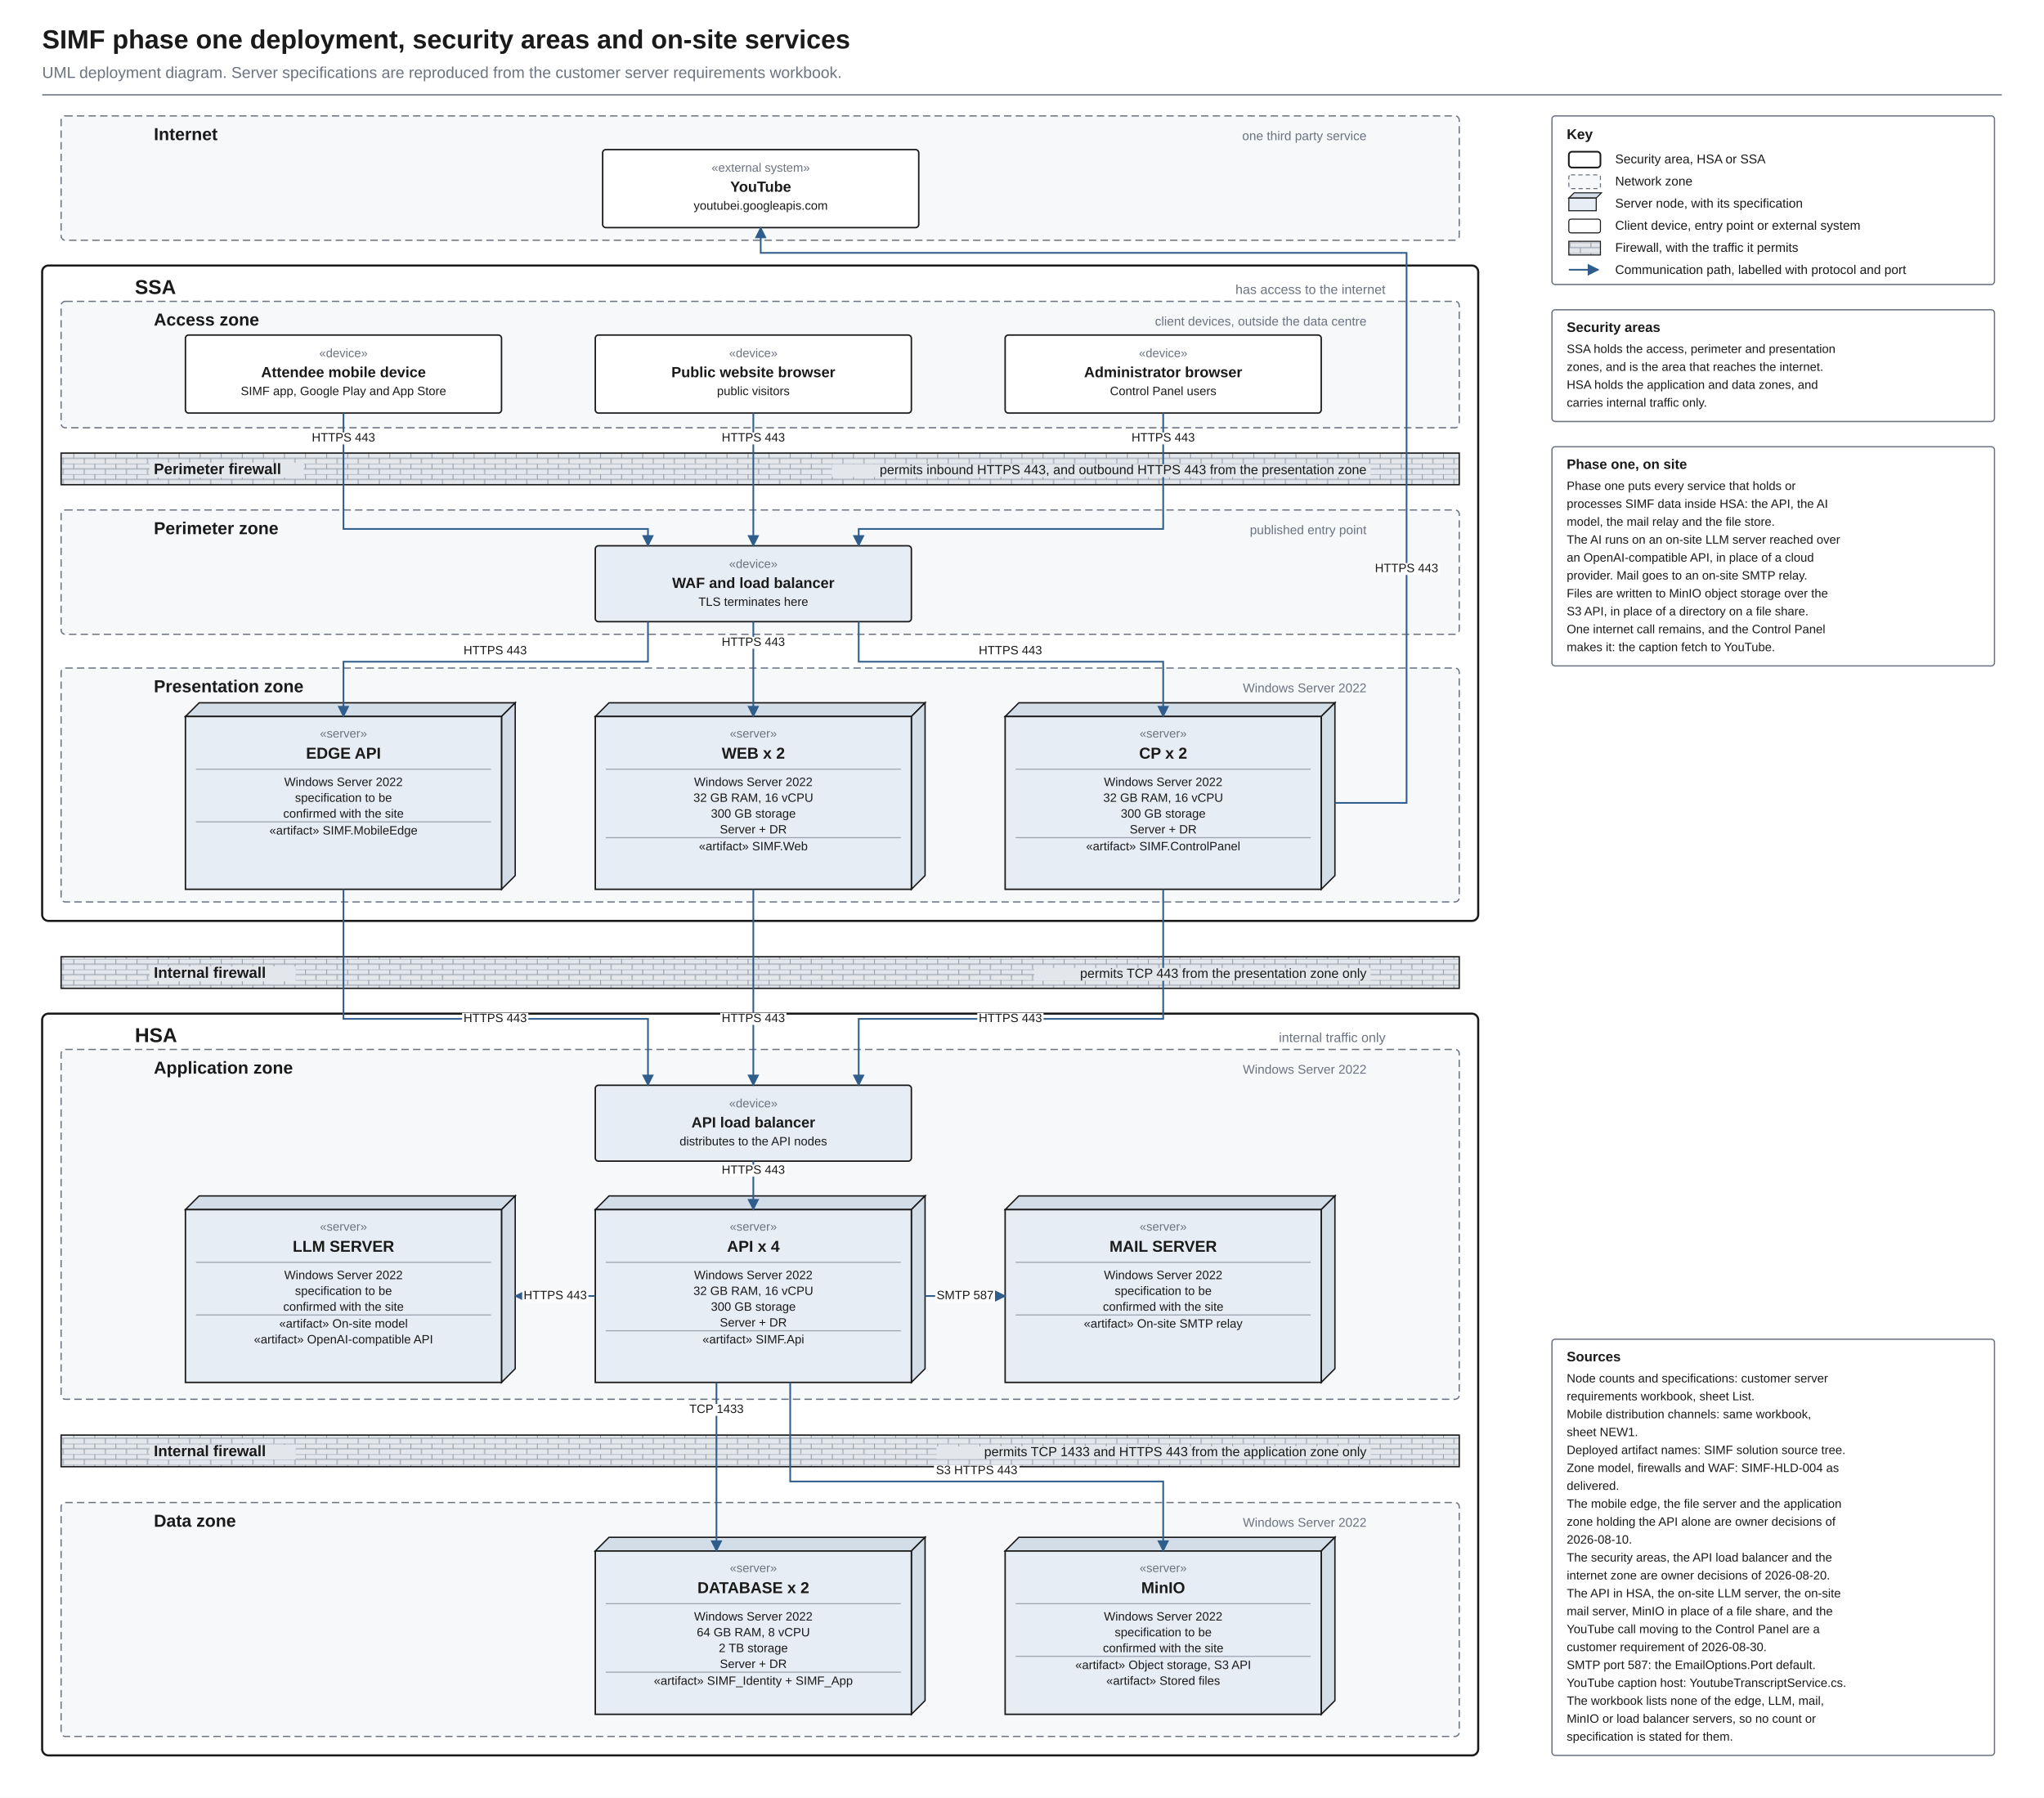
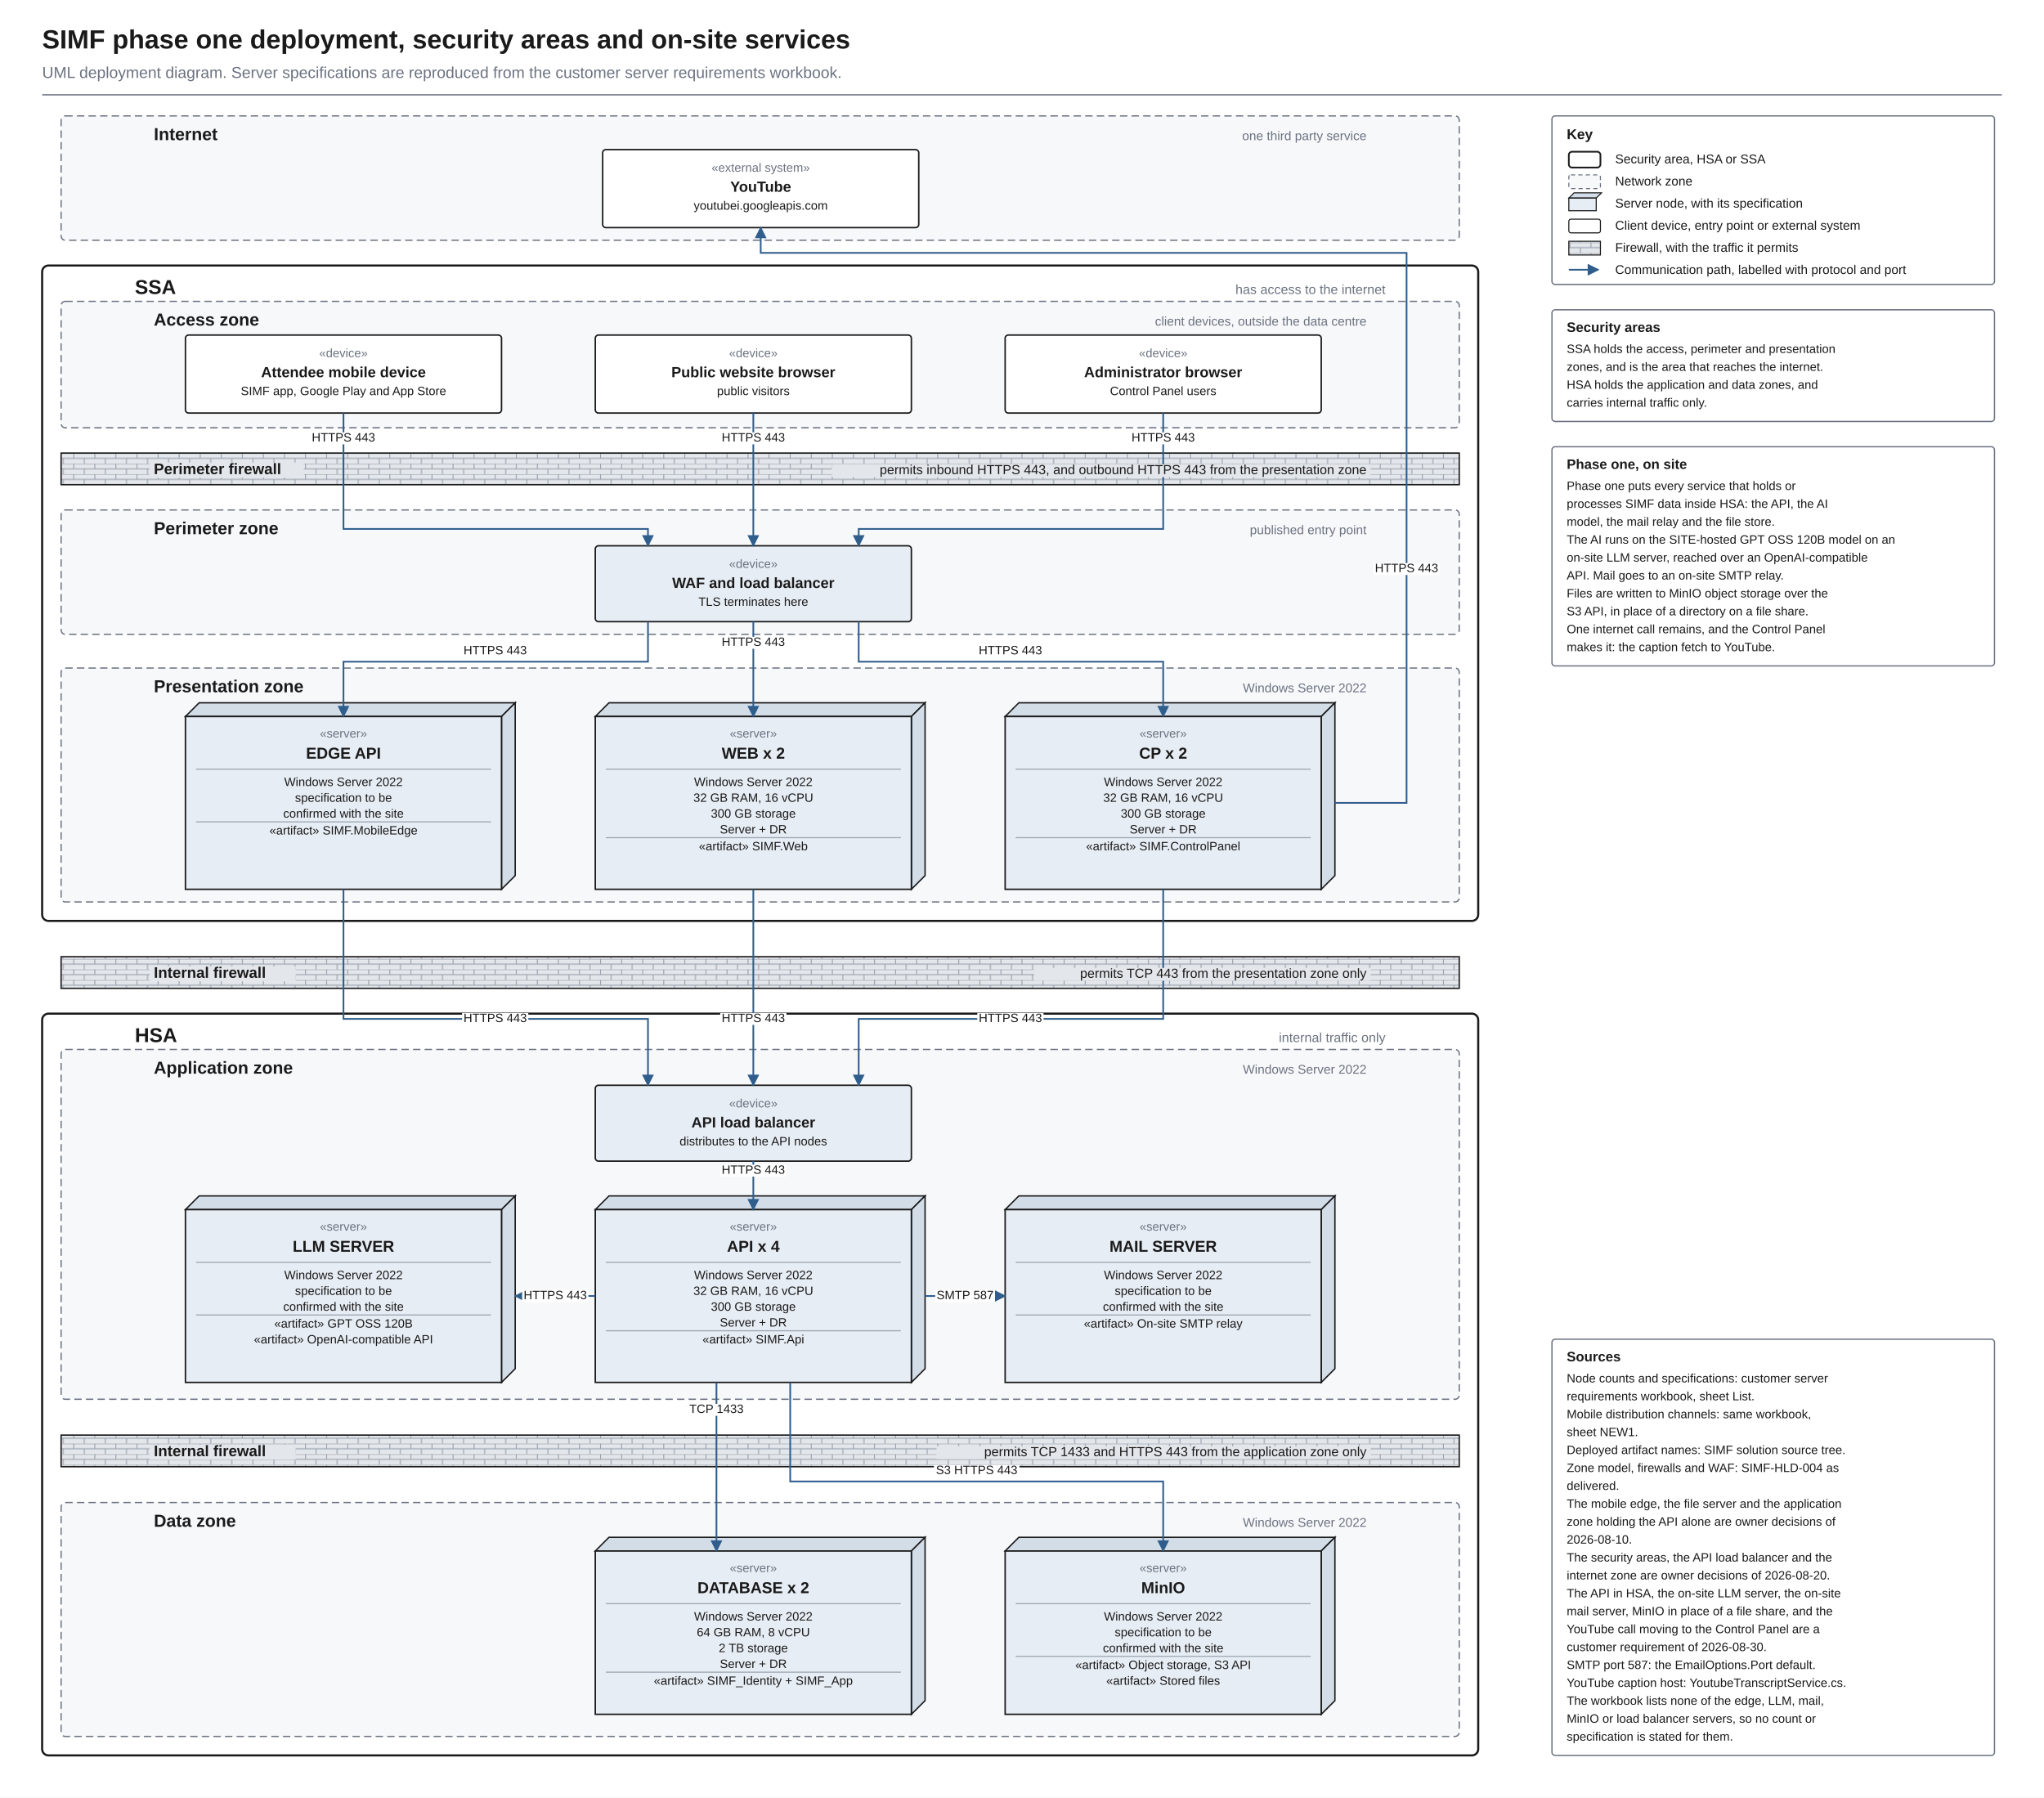
<svg xmlns="http://www.w3.org/2000/svg" width="1940" height="1706" viewBox="0 0 1940 1706">
  <defs>
    <marker id="ar" viewBox="0 0 10 10" refX="9" refY="5" markerWidth="7" markerHeight="7" orient="auto-start-reverse">
      <path d="M 0 0 L 10 5 L 0 10 z" fill="#2F5D8C" />
    </marker>
    <marker id="ai" viewBox="0 0 10 10" refX="9" refY="5" markerWidth="7" markerHeight="7" orient="auto-start-reverse">
      <path d="M 0 0 L 10 5 L 0 10 z" fill="#1A1A1A" />
    </marker>
    <pattern id="brick" width="20" height="10" patternUnits="userSpaceOnUse">
      <rect width="20" height="10" fill="#E3E6EA" />
      <path d="M0 0 H20 M0 5 H20 M10 0 V5 M0 5 V10 M20 5 V10" stroke="#9CA3AF" stroke-width="0.9" fill="none" />
    </pattern>
  </defs>
  <rect x="0" y="0" width="1940" height="1706" fill="#FFFFFF" />
  <text x="40" y="46" font-family="Segoe UI, Calibri, Arial, sans-serif" font-size="25" fill="#1A1A1A" font-weight="600" text-anchor="start">SIMF phase one deployment, security areas and on-site services</text>
  <text x="40" y="74" font-family="Segoe UI, Calibri, Arial, sans-serif" font-size="15" fill="#6B7280" text-anchor="start">UML deployment diagram.  Server specifications are reproduced from the customer server requirements workbook.</text>
  <line x1="40" y1="90" x2="1900" y2="90" stroke="#6B7280" stroke-width="1.2" />
  <rect x="58" y="110" width="1327" height="118" rx="4" fill="#F7F8FA" stroke="#6B7280" stroke-width="1.2" stroke-dasharray="7 4" />
  <text x="146" y="133" font-family="Segoe UI, Calibri, Arial, sans-serif" font-size="16.5" fill="#1A1A1A" font-weight="700" text-anchor="start">Internet</text>
  <text x="1297" y="133" font-family="Segoe UI, Calibri, Arial, sans-serif" font-size="12" fill="#6B7280" text-anchor="end">one third party service</text>
  <rect x="572" y="142" width="300" height="74" rx="3" fill="#FFFFFF" stroke="#1A1A1A" stroke-width="1.4" />
  <text x="722.0" y="163" font-family="Segoe UI, Calibri, Arial, sans-serif" font-size="11.5" fill="#6B7280" text-anchor="middle">«external system»</text>
  <text x="722.0" y="182" font-family="Segoe UI, Calibri, Arial, sans-serif" font-size="14" fill="#1A1A1A" font-weight="600" text-anchor="middle">YouTube</text>
  <text x="722.0" y="199" font-family="Segoe UI, Calibri, Arial, sans-serif" font-size="11.5" fill="#1A1A1A" text-anchor="middle">youtubei.googleapis.com</text>
  <rect x="40" y="252" width="1363" height="622" rx="6" fill="none" stroke="#1A1A1A" stroke-width="2" />
  <rect x="58" y="286" width="1327" height="120" rx="4" fill="#F7F8FA" stroke="#6B7280" stroke-width="1.2" stroke-dasharray="7 4" />
  <text x="146" y="309" font-family="Segoe UI, Calibri, Arial, sans-serif" font-size="16.5" fill="#1A1A1A" font-weight="700" text-anchor="start">Access zone</text>
  <text x="1297" y="309" font-family="Segoe UI, Calibri, Arial, sans-serif" font-size="12" fill="#6B7280" text-anchor="end">client devices, outside the data centre</text>
  <rect x="176" y="318" width="300" height="74" rx="3" fill="#FFFFFF" stroke="#1A1A1A" stroke-width="1.4" />
  <text x="326.0" y="339" font-family="Segoe UI, Calibri, Arial, sans-serif" font-size="11.5" fill="#6B7280" text-anchor="middle">«device»</text>
  <text x="326.0" y="358" font-family="Segoe UI, Calibri, Arial, sans-serif" font-size="14" fill="#1A1A1A" font-weight="600" text-anchor="middle">Attendee mobile device</text>
  <text x="326.0" y="375" font-family="Segoe UI, Calibri, Arial, sans-serif" font-size="11.5" fill="#1A1A1A" text-anchor="middle">SIMF app, Google Play and App Store</text>
  <rect x="565" y="318" width="300" height="74" rx="3" fill="#FFFFFF" stroke="#1A1A1A" stroke-width="1.4" />
  <text x="715.0" y="339" font-family="Segoe UI, Calibri, Arial, sans-serif" font-size="11.5" fill="#6B7280" text-anchor="middle">«device»</text>
  <text x="715.0" y="358" font-family="Segoe UI, Calibri, Arial, sans-serif" font-size="14" fill="#1A1A1A" font-weight="600" text-anchor="middle">Public website browser</text>
  <text x="715.0" y="375" font-family="Segoe UI, Calibri, Arial, sans-serif" font-size="11.5" fill="#1A1A1A" text-anchor="middle">public visitors</text>
  <rect x="954" y="318" width="300" height="74" rx="3" fill="#FFFFFF" stroke="#1A1A1A" stroke-width="1.4" />
  <text x="1104.0" y="339" font-family="Segoe UI, Calibri, Arial, sans-serif" font-size="11.5" fill="#6B7280" text-anchor="middle">«device»</text>
  <text x="1104.0" y="358" font-family="Segoe UI, Calibri, Arial, sans-serif" font-size="14" fill="#1A1A1A" font-weight="600" text-anchor="middle">Administrator browser</text>
  <text x="1104.0" y="375" font-family="Segoe UI, Calibri, Arial, sans-serif" font-size="11.5" fill="#1A1A1A" text-anchor="middle">Control Panel users</text>
  <rect x="58" y="430" width="1327" height="30" fill="url(#brick)" stroke="#1A1A1A" stroke-width="1.3" />
  <rect x="58" y="484" width="1327" height="118" rx="4" fill="#F7F8FA" stroke="#6B7280" stroke-width="1.2" stroke-dasharray="7 4" />
  <text x="146" y="507" font-family="Segoe UI, Calibri, Arial, sans-serif" font-size="16.5" fill="#1A1A1A" font-weight="700" text-anchor="start">Perimeter zone</text>
  <text x="1297" y="507" font-family="Segoe UI, Calibri, Arial, sans-serif" font-size="12" fill="#6B7280" text-anchor="end">published entry point</text>
  <rect x="565" y="518" width="300" height="72" rx="3" fill="#E7EDF4" stroke="#1A1A1A" stroke-width="1.4" />
  <text x="715.0" y="539" font-family="Segoe UI, Calibri, Arial, sans-serif" font-size="11.5" fill="#6B7280" text-anchor="middle">«device»</text>
  <text x="715.0" y="558" font-family="Segoe UI, Calibri, Arial, sans-serif" font-size="14" fill="#1A1A1A" font-weight="600" text-anchor="middle">WAF and load balancer</text>
  <text x="715.0" y="575" font-family="Segoe UI, Calibri, Arial, sans-serif" font-size="11.5" fill="#1A1A1A" text-anchor="middle">TLS terminates here</text>
  <rect x="58" y="634" width="1327" height="222" rx="4" fill="#F7F8FA" stroke="#6B7280" stroke-width="1.2" stroke-dasharray="7 4" />
  <text x="146" y="657" font-family="Segoe UI, Calibri, Arial, sans-serif" font-size="16.5" fill="#1A1A1A" font-weight="700" text-anchor="start">Presentation zone</text>
  <text x="1297" y="657" font-family="Segoe UI, Calibri, Arial, sans-serif" font-size="12" fill="#6B7280" text-anchor="end">Windows Server 2022</text>
  <polygon points="176,680 189,667 489,667 476,680" fill="#D3DDE8" stroke="#1A1A1A" stroke-width="1.3" />
  <polygon points="476,680 489,667 489,831 476,844" fill="#D3DDE8" stroke="#1A1A1A" stroke-width="1.3" />
  <rect x="176" y="680" width="300" height="164" fill="#E7EDF4" stroke="#1A1A1A" stroke-width="1.4" />
  <text x="326.0" y="700" font-family="Segoe UI, Calibri, Arial, sans-serif" font-size="11.5" fill="#6B7280" text-anchor="middle">«server»</text>
  <text x="326.0" y="720" font-family="Segoe UI, Calibri, Arial, sans-serif" font-size="15" fill="#1A1A1A" font-weight="600" text-anchor="middle">EDGE API</text>
  <line x1="186" y1="730" x2="466" y2="730" stroke="#9CA3AF" stroke-width="1" />
  <text x="326.0" y="746" font-family="Segoe UI, Calibri, Arial, sans-serif" font-size="11.5" fill="#1A1A1A" text-anchor="middle">Windows Server 2022</text>
  <text x="326.0" y="761" font-family="Segoe UI, Calibri, Arial, sans-serif" font-size="11.5" fill="#1A1A1A" text-anchor="middle">specification to be</text>
  <text x="326.0" y="776" font-family="Segoe UI, Calibri, Arial, sans-serif" font-size="11.5" fill="#1A1A1A" text-anchor="middle">confirmed with the site</text>
  <line x1="186" y1="780" x2="466" y2="780" stroke="#9CA3AF" stroke-width="1" />
  <text x="326.0" y="792" font-family="Segoe UI, Calibri, Arial, sans-serif" font-size="11.5" fill="#1A1A1A" text-anchor="middle">«artifact»  SIMF.MobileEdge</text>
  <polygon points="565,680 578,667 878,667 865,680" fill="#D3DDE8" stroke="#1A1A1A" stroke-width="1.3" />
  <polygon points="865,680 878,667 878,831 865,844" fill="#D3DDE8" stroke="#1A1A1A" stroke-width="1.3" />
  <rect x="565" y="680" width="300" height="164" fill="#E7EDF4" stroke="#1A1A1A" stroke-width="1.4" />
  <text x="715.0" y="700" font-family="Segoe UI, Calibri, Arial, sans-serif" font-size="11.5" fill="#6B7280" text-anchor="middle">«server»</text>
  <text x="715.0" y="720" font-family="Segoe UI, Calibri, Arial, sans-serif" font-size="15" fill="#1A1A1A" font-weight="600" text-anchor="middle">WEB   x 2</text>
  <line x1="575" y1="730" x2="855" y2="730" stroke="#9CA3AF" stroke-width="1" />
  <text x="715.0" y="746" font-family="Segoe UI, Calibri, Arial, sans-serif" font-size="11.5" fill="#1A1A1A" text-anchor="middle">Windows Server 2022</text>
  <text x="715.0" y="761" font-family="Segoe UI, Calibri, Arial, sans-serif" font-size="11.5" fill="#1A1A1A" text-anchor="middle">32 GB RAM, 16 vCPU</text>
  <text x="715.0" y="776" font-family="Segoe UI, Calibri, Arial, sans-serif" font-size="11.5" fill="#1A1A1A" text-anchor="middle">300 GB storage</text>
  <text x="715.0" y="791" font-family="Segoe UI, Calibri, Arial, sans-serif" font-size="11.5" fill="#1A1A1A" text-anchor="middle">Server + DR</text>
  <line x1="575" y1="795" x2="855" y2="795" stroke="#9CA3AF" stroke-width="1" />
  <text x="715.0" y="807" font-family="Segoe UI, Calibri, Arial, sans-serif" font-size="11.5" fill="#1A1A1A" text-anchor="middle">«artifact»  SIMF.Web</text>
  <polygon points="954,680 967,667 1267,667 1254,680" fill="#D3DDE8" stroke="#1A1A1A" stroke-width="1.3" />
  <polygon points="1254,680 1267,667 1267,831 1254,844" fill="#D3DDE8" stroke="#1A1A1A" stroke-width="1.3" />
  <rect x="954" y="680" width="300" height="164" fill="#E7EDF4" stroke="#1A1A1A" stroke-width="1.4" />
  <text x="1104.0" y="700" font-family="Segoe UI, Calibri, Arial, sans-serif" font-size="11.5" fill="#6B7280" text-anchor="middle">«server»</text>
  <text x="1104.0" y="720" font-family="Segoe UI, Calibri, Arial, sans-serif" font-size="15" fill="#1A1A1A" font-weight="600" text-anchor="middle">CP   x 2</text>
  <line x1="964" y1="730" x2="1244" y2="730" stroke="#9CA3AF" stroke-width="1" />
  <text x="1104.0" y="746" font-family="Segoe UI, Calibri, Arial, sans-serif" font-size="11.5" fill="#1A1A1A" text-anchor="middle">Windows Server 2022</text>
  <text x="1104.0" y="761" font-family="Segoe UI, Calibri, Arial, sans-serif" font-size="11.5" fill="#1A1A1A" text-anchor="middle">32 GB RAM, 16 vCPU</text>
  <text x="1104.0" y="776" font-family="Segoe UI, Calibri, Arial, sans-serif" font-size="11.5" fill="#1A1A1A" text-anchor="middle">300 GB storage</text>
  <text x="1104.0" y="791" font-family="Segoe UI, Calibri, Arial, sans-serif" font-size="11.5" fill="#1A1A1A" text-anchor="middle">Server + DR</text>
  <line x1="964" y1="795" x2="1244" y2="795" stroke="#9CA3AF" stroke-width="1" />
  <text x="1104.0" y="807" font-family="Segoe UI, Calibri, Arial, sans-serif" font-size="11.5" fill="#1A1A1A" text-anchor="middle">«artifact»  SIMF.ControlPanel</text>
  <rect x="58" y="908" width="1327" height="30" fill="url(#brick)" stroke="#1A1A1A" stroke-width="1.3" />
  <rect x="40" y="962" width="1363" height="704" rx="6" fill="none" stroke="#1A1A1A" stroke-width="2" />
  <rect x="58" y="996" width="1327" height="332" rx="4" fill="#F7F8FA" stroke="#6B7280" stroke-width="1.2" stroke-dasharray="7 4" />
  <text x="146" y="1019" font-family="Segoe UI, Calibri, Arial, sans-serif" font-size="16.5" fill="#1A1A1A" font-weight="700" text-anchor="start">Application zone</text>
  <text x="1297" y="1019" font-family="Segoe UI, Calibri, Arial, sans-serif" font-size="12" fill="#6B7280" text-anchor="end">Windows Server 2022</text>
  <rect x="565" y="1030" width="300" height="72" rx="3" fill="#E7EDF4" stroke="#1A1A1A" stroke-width="1.4" />
  <text x="715.0" y="1051" font-family="Segoe UI, Calibri, Arial, sans-serif" font-size="11.5" fill="#6B7280" text-anchor="middle">«device»</text>
  <text x="715.0" y="1070" font-family="Segoe UI, Calibri, Arial, sans-serif" font-size="14" fill="#1A1A1A" font-weight="600" text-anchor="middle">API load balancer</text>
  <text x="715.0" y="1087" font-family="Segoe UI, Calibri, Arial, sans-serif" font-size="11.5" fill="#1A1A1A" text-anchor="middle">distributes to the API nodes</text>
  <polygon points="176,1148 189,1135 489,1135 476,1148" fill="#D3DDE8" stroke="#1A1A1A" stroke-width="1.3" />
  <polygon points="476,1148 489,1135 489,1299 476,1312" fill="#D3DDE8" stroke="#1A1A1A" stroke-width="1.3" />
  <rect x="176" y="1148" width="300" height="164" fill="#E7EDF4" stroke="#1A1A1A" stroke-width="1.4" />
  <text x="326.0" y="1168" font-family="Segoe UI, Calibri, Arial, sans-serif" font-size="11.5" fill="#6B7280" text-anchor="middle">«server»</text>
  <text x="326.0" y="1188" font-family="Segoe UI, Calibri, Arial, sans-serif" font-size="15" fill="#1A1A1A" font-weight="600" text-anchor="middle">LLM SERVER</text>
  <line x1="186" y1="1198" x2="466" y2="1198" stroke="#9CA3AF" stroke-width="1" />
  <text x="326.0" y="1214" font-family="Segoe UI, Calibri, Arial, sans-serif" font-size="11.5" fill="#1A1A1A" text-anchor="middle">Windows Server 2022</text>
  <text x="326.0" y="1229" font-family="Segoe UI, Calibri, Arial, sans-serif" font-size="11.5" fill="#1A1A1A" text-anchor="middle">specification to be</text>
  <text x="326.0" y="1244" font-family="Segoe UI, Calibri, Arial, sans-serif" font-size="11.5" fill="#1A1A1A" text-anchor="middle">confirmed with the site</text>
  <line x1="186" y1="1248" x2="466" y2="1248" stroke="#9CA3AF" stroke-width="1" />
-   <text x="326.0" y="1260" font-family="Segoe UI, Calibri, Arial, sans-serif" font-size="11.5" fill="#1A1A1A" text-anchor="middle">«artifact»  On-site model</text>
+   <text x="326.0" y="1260" font-family="Segoe UI, Calibri, Arial, sans-serif" font-size="11.5" fill="#1A1A1A" text-anchor="middle">«artifact»  GPT OSS 120B</text>
  <text x="326.0" y="1275" font-family="Segoe UI, Calibri, Arial, sans-serif" font-size="11.5" fill="#1A1A1A" text-anchor="middle">«artifact»  OpenAI-compatible API</text>
  <polygon points="565,1148 578,1135 878,1135 865,1148" fill="#D3DDE8" stroke="#1A1A1A" stroke-width="1.3" />
  <polygon points="865,1148 878,1135 878,1299 865,1312" fill="#D3DDE8" stroke="#1A1A1A" stroke-width="1.3" />
  <rect x="565" y="1148" width="300" height="164" fill="#E7EDF4" stroke="#1A1A1A" stroke-width="1.4" />
  <text x="715.0" y="1168" font-family="Segoe UI, Calibri, Arial, sans-serif" font-size="11.5" fill="#6B7280" text-anchor="middle">«server»</text>
  <text x="715.0" y="1188" font-family="Segoe UI, Calibri, Arial, sans-serif" font-size="15" fill="#1A1A1A" font-weight="600" text-anchor="middle">API   x 4</text>
  <line x1="575" y1="1198" x2="855" y2="1198" stroke="#9CA3AF" stroke-width="1" />
  <text x="715.0" y="1214" font-family="Segoe UI, Calibri, Arial, sans-serif" font-size="11.5" fill="#1A1A1A" text-anchor="middle">Windows Server 2022</text>
  <text x="715.0" y="1229" font-family="Segoe UI, Calibri, Arial, sans-serif" font-size="11.5" fill="#1A1A1A" text-anchor="middle">32 GB RAM, 16 vCPU</text>
  <text x="715.0" y="1244" font-family="Segoe UI, Calibri, Arial, sans-serif" font-size="11.5" fill="#1A1A1A" text-anchor="middle">300 GB storage</text>
  <text x="715.0" y="1259" font-family="Segoe UI, Calibri, Arial, sans-serif" font-size="11.5" fill="#1A1A1A" text-anchor="middle">Server + DR</text>
  <line x1="575" y1="1263" x2="855" y2="1263" stroke="#9CA3AF" stroke-width="1" />
  <text x="715.0" y="1275" font-family="Segoe UI, Calibri, Arial, sans-serif" font-size="11.5" fill="#1A1A1A" text-anchor="middle">«artifact»  SIMF.Api</text>
  <polygon points="954,1148 967,1135 1267,1135 1254,1148" fill="#D3DDE8" stroke="#1A1A1A" stroke-width="1.3" />
  <polygon points="1254,1148 1267,1135 1267,1299 1254,1312" fill="#D3DDE8" stroke="#1A1A1A" stroke-width="1.3" />
  <rect x="954" y="1148" width="300" height="164" fill="#E7EDF4" stroke="#1A1A1A" stroke-width="1.4" />
  <text x="1104.0" y="1168" font-family="Segoe UI, Calibri, Arial, sans-serif" font-size="11.5" fill="#6B7280" text-anchor="middle">«server»</text>
  <text x="1104.0" y="1188" font-family="Segoe UI, Calibri, Arial, sans-serif" font-size="15" fill="#1A1A1A" font-weight="600" text-anchor="middle">MAIL SERVER</text>
  <line x1="964" y1="1198" x2="1244" y2="1198" stroke="#9CA3AF" stroke-width="1" />
  <text x="1104.0" y="1214" font-family="Segoe UI, Calibri, Arial, sans-serif" font-size="11.5" fill="#1A1A1A" text-anchor="middle">Windows Server 2022</text>
  <text x="1104.0" y="1229" font-family="Segoe UI, Calibri, Arial, sans-serif" font-size="11.5" fill="#1A1A1A" text-anchor="middle">specification to be</text>
  <text x="1104.0" y="1244" font-family="Segoe UI, Calibri, Arial, sans-serif" font-size="11.5" fill="#1A1A1A" text-anchor="middle">confirmed with the site</text>
  <line x1="964" y1="1248" x2="1244" y2="1248" stroke="#9CA3AF" stroke-width="1" />
  <text x="1104.0" y="1260" font-family="Segoe UI, Calibri, Arial, sans-serif" font-size="11.5" fill="#1A1A1A" text-anchor="middle">«artifact»  On-site SMTP relay</text>
  <rect x="58" y="1362" width="1327" height="30" fill="url(#brick)" stroke="#1A1A1A" stroke-width="1.3" />
  <rect x="58" y="1426" width="1327" height="222" rx="4" fill="#F7F8FA" stroke="#6B7280" stroke-width="1.2" stroke-dasharray="7 4" />
  <text x="146" y="1449" font-family="Segoe UI, Calibri, Arial, sans-serif" font-size="16.5" fill="#1A1A1A" font-weight="700" text-anchor="start">Data zone</text>
  <text x="1297" y="1449" font-family="Segoe UI, Calibri, Arial, sans-serif" font-size="12" fill="#6B7280" text-anchor="end">Windows Server 2022</text>
  <polygon points="565,1472 578,1459 878,1459 865,1472" fill="#D3DDE8" stroke="#1A1A1A" stroke-width="1.3" />
  <polygon points="865,1472 878,1459 878,1614 865,1627" fill="#D3DDE8" stroke="#1A1A1A" stroke-width="1.3" />
  <rect x="565" y="1472" width="300" height="155" fill="#E7EDF4" stroke="#1A1A1A" stroke-width="1.4" />
  <text x="715.0" y="1492" font-family="Segoe UI, Calibri, Arial, sans-serif" font-size="11.5" fill="#6B7280" text-anchor="middle">«server»</text>
  <text x="715.0" y="1512" font-family="Segoe UI, Calibri, Arial, sans-serif" font-size="15" fill="#1A1A1A" font-weight="600" text-anchor="middle">DATABASE   x 2</text>
  <line x1="575" y1="1522" x2="855" y2="1522" stroke="#9CA3AF" stroke-width="1" />
  <text x="715.0" y="1538" font-family="Segoe UI, Calibri, Arial, sans-serif" font-size="11.5" fill="#1A1A1A" text-anchor="middle">Windows Server 2022</text>
  <text x="715.0" y="1553" font-family="Segoe UI, Calibri, Arial, sans-serif" font-size="11.5" fill="#1A1A1A" text-anchor="middle">64 GB RAM, 8 vCPU</text>
  <text x="715.0" y="1568" font-family="Segoe UI, Calibri, Arial, sans-serif" font-size="11.5" fill="#1A1A1A" text-anchor="middle">2 TB storage</text>
  <text x="715.0" y="1583" font-family="Segoe UI, Calibri, Arial, sans-serif" font-size="11.5" fill="#1A1A1A" text-anchor="middle">Server + DR</text>
  <line x1="575" y1="1587" x2="855" y2="1587" stroke="#9CA3AF" stroke-width="1" />
  <text x="715.0" y="1599" font-family="Segoe UI, Calibri, Arial, sans-serif" font-size="11.5" fill="#1A1A1A" text-anchor="middle">«artifact»  SIMF_Identity + SIMF_App</text>
  <polygon points="954,1472 967,1459 1267,1459 1254,1472" fill="#D3DDE8" stroke="#1A1A1A" stroke-width="1.3" />
  <polygon points="1254,1472 1267,1459 1267,1614 1254,1627" fill="#D3DDE8" stroke="#1A1A1A" stroke-width="1.3" />
  <rect x="954" y="1472" width="300" height="155" fill="#E7EDF4" stroke="#1A1A1A" stroke-width="1.4" />
  <text x="1104.0" y="1492" font-family="Segoe UI, Calibri, Arial, sans-serif" font-size="11.5" fill="#6B7280" text-anchor="middle">«server»</text>
  <text x="1104.0" y="1512" font-family="Segoe UI, Calibri, Arial, sans-serif" font-size="15" fill="#1A1A1A" font-weight="600" text-anchor="middle">MinIO</text>
  <line x1="964" y1="1522" x2="1244" y2="1522" stroke="#9CA3AF" stroke-width="1" />
  <text x="1104.0" y="1538" font-family="Segoe UI, Calibri, Arial, sans-serif" font-size="11.5" fill="#1A1A1A" text-anchor="middle">Windows Server 2022</text>
  <text x="1104.0" y="1553" font-family="Segoe UI, Calibri, Arial, sans-serif" font-size="11.5" fill="#1A1A1A" text-anchor="middle">specification to be</text>
  <text x="1104.0" y="1568" font-family="Segoe UI, Calibri, Arial, sans-serif" font-size="11.5" fill="#1A1A1A" text-anchor="middle">confirmed with the site</text>
  <line x1="964" y1="1572" x2="1244" y2="1572" stroke="#9CA3AF" stroke-width="1" />
  <text x="1104.0" y="1584" font-family="Segoe UI, Calibri, Arial, sans-serif" font-size="11.5" fill="#1A1A1A" text-anchor="middle">«artifact»  Object storage, S3 API</text>
  <text x="1104.0" y="1599" font-family="Segoe UI, Calibri, Arial, sans-serif" font-size="11.5" fill="#1A1A1A" text-anchor="middle">«artifact»  Stored files</text>
  <path d="M 326 392 L 326 502 L 615 502 L 615 518" fill="none" stroke="#2F5D8C" stroke-width="1.6" marker-end="url(#ar)" />
  <rect x="294.572" y="410.4" width="62.855" height="11.3" fill="#FFFFFF" stroke="none" />
  <text x="326" y="419" font-family="Segoe UI, Calibri, Arial, sans-serif" font-size="11.5" fill="#1A1A1A" text-anchor="middle">HTTPS 443</text>
  <path d="M 715 392 L 715 518" fill="none" stroke="#2F5D8C" stroke-width="1.6" marker-end="url(#ar)" />
  <rect x="683.572" y="410.4" width="62.855" height="11.3" fill="#FFFFFF" stroke="none" />
  <text x="715" y="419" font-family="Segoe UI, Calibri, Arial, sans-serif" font-size="11.5" fill="#1A1A1A" text-anchor="middle">HTTPS 443</text>
  <path d="M 1104 392 L 1104 502 L 815 502 L 815 518" fill="none" stroke="#2F5D8C" stroke-width="1.6" marker-end="url(#ar)" />
  <rect x="1072.572" y="410.4" width="62.855" height="11.3" fill="#FFFFFF" stroke="none" />
  <text x="1104" y="419" font-family="Segoe UI, Calibri, Arial, sans-serif" font-size="11.5" fill="#1A1A1A" text-anchor="middle">HTTPS 443</text>
  <path d="M 615 590 L 615 628 L 326 628 L 326 680" fill="none" stroke="#2F5D8C" stroke-width="1.6" marker-end="url(#ar)" />
  <rect x="438.572" y="612.4" width="62.855" height="11.3" fill="#FFFFFF" stroke="none" />
  <text x="470" y="621" font-family="Segoe UI, Calibri, Arial, sans-serif" font-size="11.5" fill="#1A1A1A" text-anchor="middle">HTTPS 443</text>
  <path d="M 715 590 L 715 680" fill="none" stroke="#2F5D8C" stroke-width="1.6" marker-end="url(#ar)" />
  <rect x="683.572" y="604.4" width="62.855" height="11.3" fill="#FFFFFF" stroke="none" />
  <text x="715" y="613" font-family="Segoe UI, Calibri, Arial, sans-serif" font-size="11.5" fill="#1A1A1A" text-anchor="middle">HTTPS 443</text>
  <path d="M 815 590 L 815 628 L 1104 628 L 1104 680" fill="none" stroke="#2F5D8C" stroke-width="1.6" marker-end="url(#ar)" />
  <rect x="927.572" y="612.4" width="62.855" height="11.3" fill="#FFFFFF" stroke="none" />
  <text x="959" y="621" font-family="Segoe UI, Calibri, Arial, sans-serif" font-size="11.5" fill="#1A1A1A" text-anchor="middle">HTTPS 443</text>
  <path d="M 1267 762 L 1335 762 L 1335 240 L 722 240 L 722 216" fill="none" stroke="#2F5D8C" stroke-width="1.6" marker-end="url(#ar)" />
  <rect x="1303.572" y="534.4" width="62.855" height="11.3" fill="#FFFFFF" stroke="none" />
  <text x="1335" y="543" font-family="Segoe UI, Calibri, Arial, sans-serif" font-size="11.5" fill="#1A1A1A" text-anchor="middle">HTTPS 443</text>
  <path d="M 326 844 L 326 967 L 615 967 L 615 1030" fill="none" stroke="#2F5D8C" stroke-width="1.6" marker-end="url(#ar)" />
  <rect x="438.572" y="961.4" width="62.855" height="11.3" fill="#FFFFFF" stroke="none" />
  <text x="470" y="970" font-family="Segoe UI, Calibri, Arial, sans-serif" font-size="11.5" fill="#1A1A1A" text-anchor="middle">HTTPS 443</text>
  <path d="M 715 844 L 715 1030" fill="none" stroke="#2F5D8C" stroke-width="1.6" marker-end="url(#ar)" />
  <rect x="683.572" y="961.4" width="62.855" height="11.3" fill="#FFFFFF" stroke="none" />
  <text x="715" y="970" font-family="Segoe UI, Calibri, Arial, sans-serif" font-size="11.5" fill="#1A1A1A" text-anchor="middle">HTTPS 443</text>
  <path d="M 1104 844 L 1104 967 L 815 967 L 815 1030" fill="none" stroke="#2F5D8C" stroke-width="1.6" marker-end="url(#ar)" />
  <rect x="927.572" y="961.4" width="62.855" height="11.3" fill="#FFFFFF" stroke="none" />
  <text x="959" y="970" font-family="Segoe UI, Calibri, Arial, sans-serif" font-size="11.5" fill="#1A1A1A" text-anchor="middle">HTTPS 443</text>
  <path d="M 715 1102 L 715 1148" fill="none" stroke="#2F5D8C" stroke-width="1.6" marker-end="url(#ar)" />
  <rect x="683.572" y="1105.4" width="62.855" height="11.3" fill="#FFFFFF" stroke="none" />
  <text x="715" y="1114" font-family="Segoe UI, Calibri, Arial, sans-serif" font-size="11.5" fill="#1A1A1A" text-anchor="middle">HTTPS 443</text>
  <path d="M 565 1230 L 489 1230" fill="none" stroke="#2F5D8C" stroke-width="1.6" marker-end="url(#ar)" />
  <rect x="495.572" y="1224.4" width="62.855" height="11.3" fill="#FFFFFF" stroke="none" />
  <text x="527" y="1233" font-family="Segoe UI, Calibri, Arial, sans-serif" font-size="11.5" fill="#1A1A1A" text-anchor="middle">HTTPS 443</text>
  <path d="M 878 1230 L 954 1230" fill="none" stroke="#2F5D8C" stroke-width="1.6" marker-end="url(#ar)" />
  <rect x="887.62" y="1224.4" width="56.76" height="11.3" fill="#FFFFFF" stroke="none" />
  <text x="916" y="1233" font-family="Segoe UI, Calibri, Arial, sans-serif" font-size="11.5" fill="#1A1A1A" text-anchor="middle">SMTP 587</text>
  <path d="M 680 1312 L 680 1472" fill="none" stroke="#2F5D8C" stroke-width="1.6" marker-end="url(#ar)" />
  <rect x="651.62" y="1332.4" width="56.76" height="11.3" fill="#FFFFFF" stroke="none" />
  <text x="680" y="1341" font-family="Segoe UI, Calibri, Arial, sans-serif" font-size="11.5" fill="#1A1A1A" text-anchor="middle">TCP 1433</text>
  <path d="M 750 1312 L 750 1406 L 1104 1406 L 1104 1472" fill="none" stroke="#2F5D8C" stroke-width="1.6" marker-end="url(#ar)" />
  <rect x="886.43" y="1390.4" width="81.14" height="11.3" fill="#FFFFFF" stroke="none" />
  <text x="927" y="1399" font-family="Segoe UI, Calibri, Arial, sans-serif" font-size="11.5" fill="#1A1A1A" text-anchor="middle">S3 HTTPS 443</text>
  <rect x="1473" y="110" width="420" height="160" rx="3" fill="#FFFFFF" stroke="#6B7280" stroke-width="1.2" />
  <text x="1487" y="132" font-family="Segoe UI, Calibri, Arial, sans-serif" font-size="13.5" fill="#1A1A1A" font-weight="600" text-anchor="start">Key</text>
  <rect x="1489" y="144" width="30" height="15" rx="3" fill="none" stroke="#1A1A1A" stroke-width="1.6" />
  <text x="1533" y="155" font-family="Segoe UI, Calibri, Arial, sans-serif" font-size="12" fill="#1A1A1A" text-anchor="start">Security area, HSA or SSA</text>
  <rect x="1489" y="166" width="30" height="13" rx="2" fill="#F7F8FA" stroke="#6B7280" stroke-width="1" stroke-dasharray="4 3" />
  <text x="1533" y="176" font-family="Segoe UI, Calibri, Arial, sans-serif" font-size="12" fill="#1A1A1A" text-anchor="start">Network zone</text>
  <polygon points="1489,188 1494,183 1520,183 1515,188" fill="#D3DDE8" stroke="#1A1A1A" stroke-width="1" />
  <rect x="1489" y="188" width="26" height="12" fill="#E7EDF4" stroke="#1A1A1A" stroke-width="1" />
  <text x="1533" y="197" font-family="Segoe UI, Calibri, Arial, sans-serif" font-size="12" fill="#1A1A1A" text-anchor="start">Server node, with its specification</text>
  <rect x="1489" y="208" width="30" height="13" rx="2" fill="#FFFFFF" stroke="#1A1A1A" stroke-width="1" />
  <text x="1533" y="218" font-family="Segoe UI, Calibri, Arial, sans-serif" font-size="12" fill="#1A1A1A" text-anchor="start">Client device, entry point or external system</text>
  <rect x="1489" y="229" width="30" height="13" fill="url(#brick)" stroke="#1A1A1A" stroke-width="1" />
  <text x="1533" y="239" font-family="Segoe UI, Calibri, Arial, sans-serif" font-size="12" fill="#1A1A1A" text-anchor="start">Firewall, with the traffic it permits</text>
  <path d="M 1489 256 H 1517" stroke="#2F5D8C" stroke-width="1.6" marker-end="url(#ar)" />
  <text x="1533" y="260" font-family="Segoe UI, Calibri, Arial, sans-serif" font-size="12" fill="#1A1A1A" text-anchor="start">Communication path, labelled with protocol and port</text>
  <rect x="1473" y="294" width="420" height="106" rx="3" fill="#FFFFFF" stroke="#6B7280" stroke-width="1.2" />
  <text x="1487" y="315" font-family="Segoe UI, Calibri, Arial, sans-serif" font-size="13" fill="#1A1A1A" font-weight="600" text-anchor="start">Security areas</text>
  <text x="1487" y="335" font-family="Segoe UI, Calibri, Arial, sans-serif" font-size="11.5" fill="#1A1A1A" text-anchor="start">SSA holds the access, perimeter and presentation</text>
  <text x="1487" y="352" font-family="Segoe UI, Calibri, Arial, sans-serif" font-size="11.5" fill="#1A1A1A" text-anchor="start">zones, and is the area that reaches the internet.</text>
  <text x="1487" y="369" font-family="Segoe UI, Calibri, Arial, sans-serif" font-size="11.5" fill="#1A1A1A" text-anchor="start">HSA holds the application and data zones, and</text>
  <text x="1487" y="386" font-family="Segoe UI, Calibri, Arial, sans-serif" font-size="11.5" fill="#1A1A1A" text-anchor="start">carries internal traffic only.</text>
  <rect x="1473" y="424" width="420" height="208" rx="3" fill="#FFFFFF" stroke="#6B7280" stroke-width="1.2" />
  <text x="1487" y="445" font-family="Segoe UI, Calibri, Arial, sans-serif" font-size="13" fill="#1A1A1A" font-weight="600" text-anchor="start">Phase one, on site</text>
  <text x="1487" y="465" font-family="Segoe UI, Calibri, Arial, sans-serif" font-size="11.5" fill="#1A1A1A" text-anchor="start">Phase one puts every service that holds or</text>
  <text x="1487" y="482" font-family="Segoe UI, Calibri, Arial, sans-serif" font-size="11.5" fill="#1A1A1A" text-anchor="start">processes SIMF data inside HSA: the API, the AI</text>
  <text x="1487" y="499" font-family="Segoe UI, Calibri, Arial, sans-serif" font-size="11.5" fill="#1A1A1A" text-anchor="start">model, the mail relay and the file store.</text>
-   <text x="1487" y="516" font-family="Segoe UI, Calibri, Arial, sans-serif" font-size="11.5" fill="#1A1A1A" text-anchor="start">The AI runs on an on-site LLM server reached over</text>
-   <text x="1487" y="533" font-family="Segoe UI, Calibri, Arial, sans-serif" font-size="11.5" fill="#1A1A1A" text-anchor="start">an OpenAI-compatible API, in place of a cloud</text>
-   <text x="1487" y="550" font-family="Segoe UI, Calibri, Arial, sans-serif" font-size="11.5" fill="#1A1A1A" text-anchor="start">provider. Mail goes to an on-site SMTP relay.</text>
+   <text x="1487" y="516" font-family="Segoe UI, Calibri, Arial, sans-serif" font-size="11.5" fill="#1A1A1A" text-anchor="start">The AI runs on the SITE-hosted GPT OSS 120B model on an</text>
+   <text x="1487" y="533" font-family="Segoe UI, Calibri, Arial, sans-serif" font-size="11.5" fill="#1A1A1A" text-anchor="start">on-site LLM server, reached over an OpenAI-compatible</text>
+   <text x="1487" y="550" font-family="Segoe UI, Calibri, Arial, sans-serif" font-size="11.5" fill="#1A1A1A" text-anchor="start">API. Mail goes to an on-site SMTP relay.</text>
  <text x="1487" y="567" font-family="Segoe UI, Calibri, Arial, sans-serif" font-size="11.5" fill="#1A1A1A" text-anchor="start">Files are written to MinIO object storage over the</text>
  <text x="1487" y="584" font-family="Segoe UI, Calibri, Arial, sans-serif" font-size="11.5" fill="#1A1A1A" text-anchor="start">S3 API, in place of a directory on a file share.</text>
  <text x="1487" y="601" font-family="Segoe UI, Calibri, Arial, sans-serif" font-size="11.5" fill="#1A1A1A" text-anchor="start">One internet call remains, and the Control Panel</text>
  <text x="1487" y="618" font-family="Segoe UI, Calibri, Arial, sans-serif" font-size="11.5" fill="#1A1A1A" text-anchor="start">makes it: the caption fetch to YouTube.</text>
  <rect x="1473" y="1271" width="420" height="395" rx="3" fill="#FFFFFF" stroke="#6B7280" stroke-width="1.2" />
  <text x="1487" y="1292" font-family="Segoe UI, Calibri, Arial, sans-serif" font-size="13" fill="#1A1A1A" font-weight="600" text-anchor="start">Sources</text>
  <text x="1487" y="1312" font-family="Segoe UI, Calibri, Arial, sans-serif" font-size="11.5" fill="#1A1A1A" text-anchor="start">Node counts and specifications: customer server</text>
  <text x="1487" y="1329" font-family="Segoe UI, Calibri, Arial, sans-serif" font-size="11.5" fill="#1A1A1A" text-anchor="start">requirements workbook, sheet List.</text>
  <text x="1487" y="1346" font-family="Segoe UI, Calibri, Arial, sans-serif" font-size="11.5" fill="#1A1A1A" text-anchor="start">Mobile distribution channels: same workbook,</text>
  <text x="1487" y="1363" font-family="Segoe UI, Calibri, Arial, sans-serif" font-size="11.5" fill="#1A1A1A" text-anchor="start">sheet NEW1.</text>
  <text x="1487" y="1380" font-family="Segoe UI, Calibri, Arial, sans-serif" font-size="11.5" fill="#1A1A1A" text-anchor="start">Deployed artifact names: SIMF solution source tree.</text>
  <text x="1487" y="1397" font-family="Segoe UI, Calibri, Arial, sans-serif" font-size="11.5" fill="#1A1A1A" text-anchor="start">Zone model, firewalls and WAF: SIMF-HLD-004 as</text>
  <text x="1487" y="1414" font-family="Segoe UI, Calibri, Arial, sans-serif" font-size="11.5" fill="#1A1A1A" text-anchor="start">delivered.</text>
  <text x="1487" y="1431" font-family="Segoe UI, Calibri, Arial, sans-serif" font-size="11.5" fill="#1A1A1A" text-anchor="start">The mobile edge, the file server and the application</text>
  <text x="1487" y="1448" font-family="Segoe UI, Calibri, Arial, sans-serif" font-size="11.5" fill="#1A1A1A" text-anchor="start">zone holding the API alone are owner decisions of</text>
  <text x="1487" y="1465" font-family="Segoe UI, Calibri, Arial, sans-serif" font-size="11.5" fill="#1A1A1A" text-anchor="start">2026-08-10.</text>
  <text x="1487" y="1482" font-family="Segoe UI, Calibri, Arial, sans-serif" font-size="11.5" fill="#1A1A1A" text-anchor="start">The security areas, the API load balancer and the</text>
  <text x="1487" y="1499" font-family="Segoe UI, Calibri, Arial, sans-serif" font-size="11.5" fill="#1A1A1A" text-anchor="start">internet zone are owner decisions of 2026-08-20.</text>
  <text x="1487" y="1516" font-family="Segoe UI, Calibri, Arial, sans-serif" font-size="11.5" fill="#1A1A1A" text-anchor="start">The API in HSA, the on-site LLM server, the on-site</text>
  <text x="1487" y="1533" font-family="Segoe UI, Calibri, Arial, sans-serif" font-size="11.5" fill="#1A1A1A" text-anchor="start">mail server, MinIO in place of a file share, and the</text>
  <text x="1487" y="1550" font-family="Segoe UI, Calibri, Arial, sans-serif" font-size="11.5" fill="#1A1A1A" text-anchor="start">YouTube call moving to the Control Panel are a</text>
  <text x="1487" y="1567" font-family="Segoe UI, Calibri, Arial, sans-serif" font-size="11.5" fill="#1A1A1A" text-anchor="start">customer requirement of 2026-08-30.</text>
  <text x="1487" y="1584" font-family="Segoe UI, Calibri, Arial, sans-serif" font-size="11.5" fill="#1A1A1A" text-anchor="start">SMTP port 587: the EmailOptions.Port default.</text>
  <text x="1487" y="1601" font-family="Segoe UI, Calibri, Arial, sans-serif" font-size="11.5" fill="#1A1A1A" text-anchor="start">YouTube caption host: YoutubeTranscriptService.cs.</text>
  <text x="1487" y="1618" font-family="Segoe UI, Calibri, Arial, sans-serif" font-size="11.5" fill="#1A1A1A" text-anchor="start">The workbook lists none of the edge, LLM, mail,</text>
  <text x="1487" y="1635" font-family="Segoe UI, Calibri, Arial, sans-serif" font-size="11.5" fill="#1A1A1A" text-anchor="start">MinIO or load balancer servers, so no count or</text>
  <text x="1487" y="1652" font-family="Segoe UI, Calibri, Arial, sans-serif" font-size="11.5" fill="#1A1A1A" text-anchor="start">specification is stated for them.</text>
  <rect x="124" y="264.8" width="38.21" height="18.6" fill="#FFFFFF" stroke="none" />
  <text x="128" y="279" font-family="Segoe UI, Calibri, Arial, sans-serif" font-size="19" fill="#1A1A1A" font-weight="700" text-anchor="start">SSA</text>
  <rect x="1138.75" y="269.6" width="180.25" height="12.2" fill="#FFFFFF" stroke="none" />
  <text x="1315" y="279" font-family="Segoe UI, Calibri, Arial, sans-serif" font-size="12.5" fill="#6B7280" text-anchor="end">has access to the internet</text>
  <rect x="142" y="439.1" width="146.33" height="14.2" fill="#E3E6EA" stroke="none" />
  <text x="146" y="450" font-family="Segoe UI, Calibri, Arial, sans-serif" font-size="14.5" fill="#1A1A1A" font-weight="700" text-anchor="start">Perimeter firewall</text>
  <rect x="789.5" y="440.6" width="511.5" height="12.2" fill="#E3E6EA" stroke="none" />
  <text x="1297" y="450" font-family="Segoe UI, Calibri, Arial, sans-serif" font-size="12.5" fill="#1A1A1A" text-anchor="end">permits inbound HTTPS 443, and outbound HTTPS 443 from the presentation zone</text>
  <rect x="142" y="917.1" width="138.645" height="14.2" fill="#E3E6EA" stroke="none" />
  <text x="146" y="928" font-family="Segoe UI, Calibri, Arial, sans-serif" font-size="14.5" fill="#1A1A1A" font-weight="700" text-anchor="start">Internal firewall</text>
  <rect x="981.625" y="918.6" width="319.375" height="12.2" fill="#E3E6EA" stroke="none" />
  <text x="1297" y="928" font-family="Segoe UI, Calibri, Arial, sans-serif" font-size="12.5" fill="#1A1A1A" text-anchor="end">permits TCP 443 from the presentation zone only</text>
  <rect x="124" y="974.8" width="38.21" height="18.6" fill="#FFFFFF" stroke="none" />
  <text x="128" y="989" font-family="Segoe UI, Calibri, Arial, sans-serif" font-size="19" fill="#1A1A1A" font-weight="700" text-anchor="start">HSA</text>
  <rect x="1171.875" y="979.6" width="147.125" height="12.2" fill="#FFFFFF" stroke="none" />
  <text x="1315" y="989" font-family="Segoe UI, Calibri, Arial, sans-serif" font-size="12.5" fill="#6B7280" text-anchor="end">internal traffic only</text>
  <rect x="142" y="1371.1" width="138.645" height="14.2" fill="#E3E6EA" stroke="none" />
  <text x="146" y="1382" font-family="Segoe UI, Calibri, Arial, sans-serif" font-size="14.5" fill="#1A1A1A" font-weight="700" text-anchor="start">Internal firewall</text>
  <rect x="888.875" y="1372.6" width="412.125" height="12.2" fill="#E3E6EA" stroke="none" />
  <text x="1297" y="1382" font-family="Segoe UI, Calibri, Arial, sans-serif" font-size="12.5" fill="#1A1A1A" text-anchor="end">permits TCP 1433 and HTTPS 443 from the application zone only</text>
</svg>
